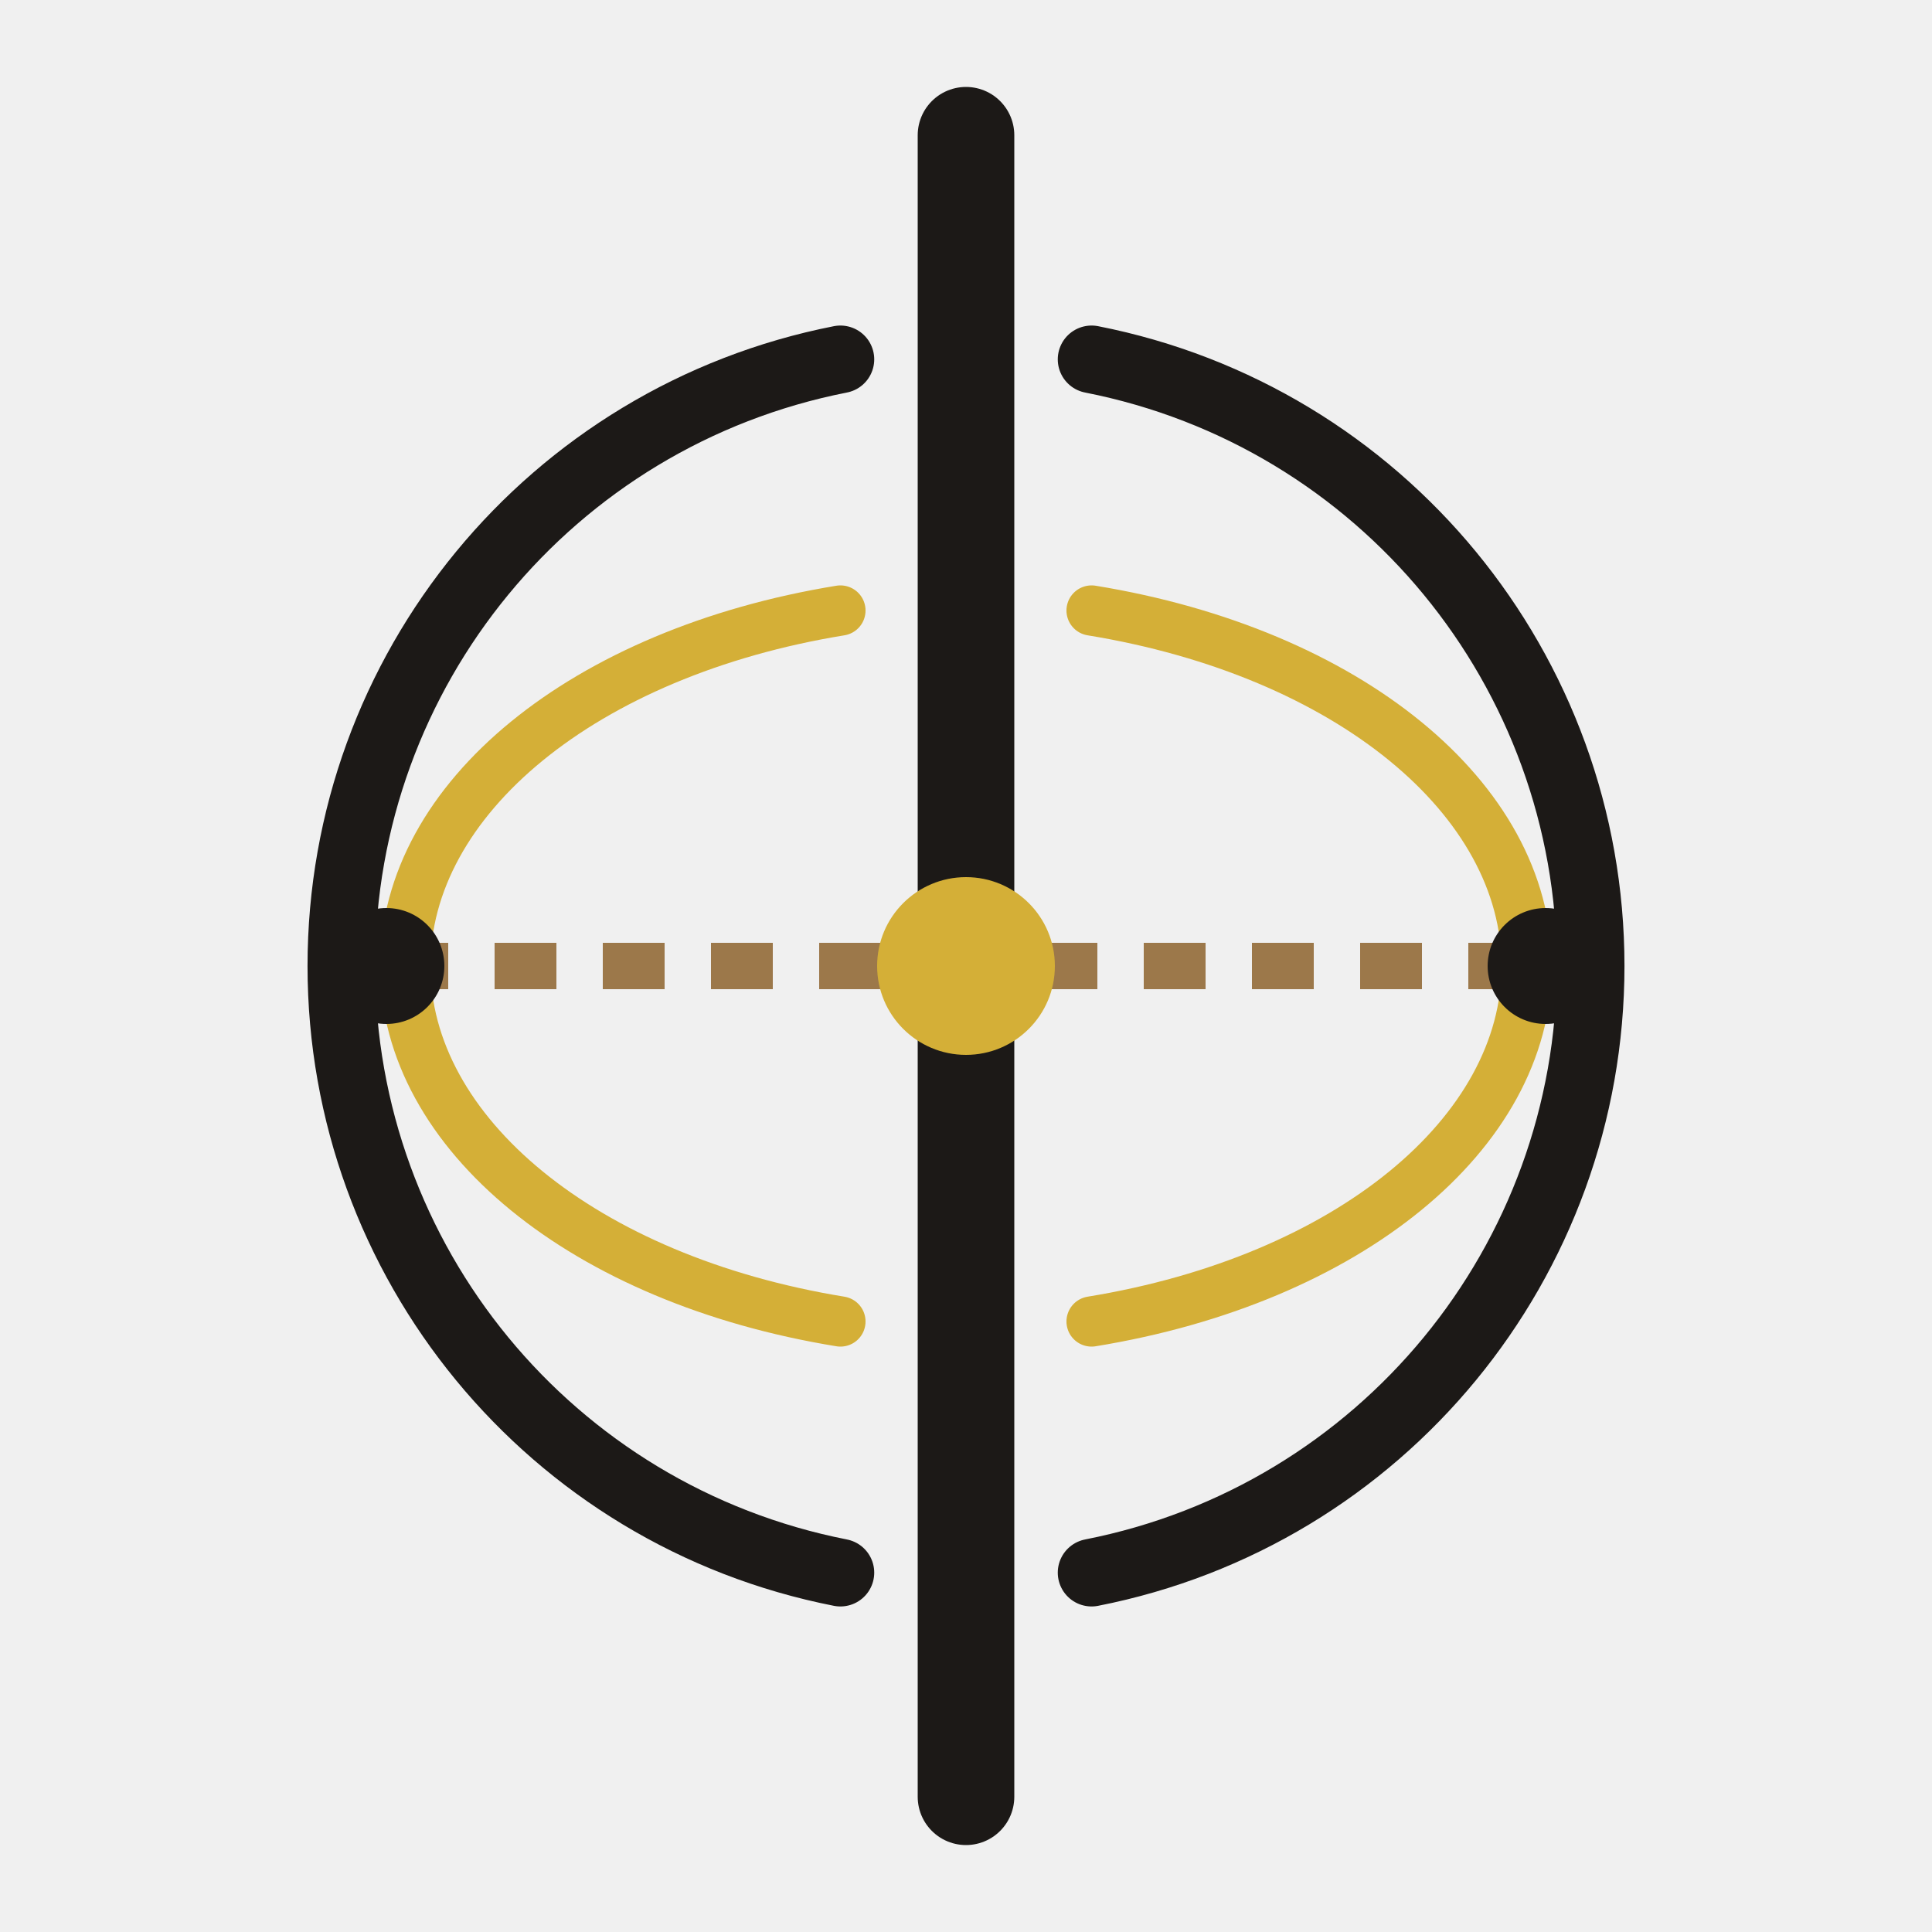
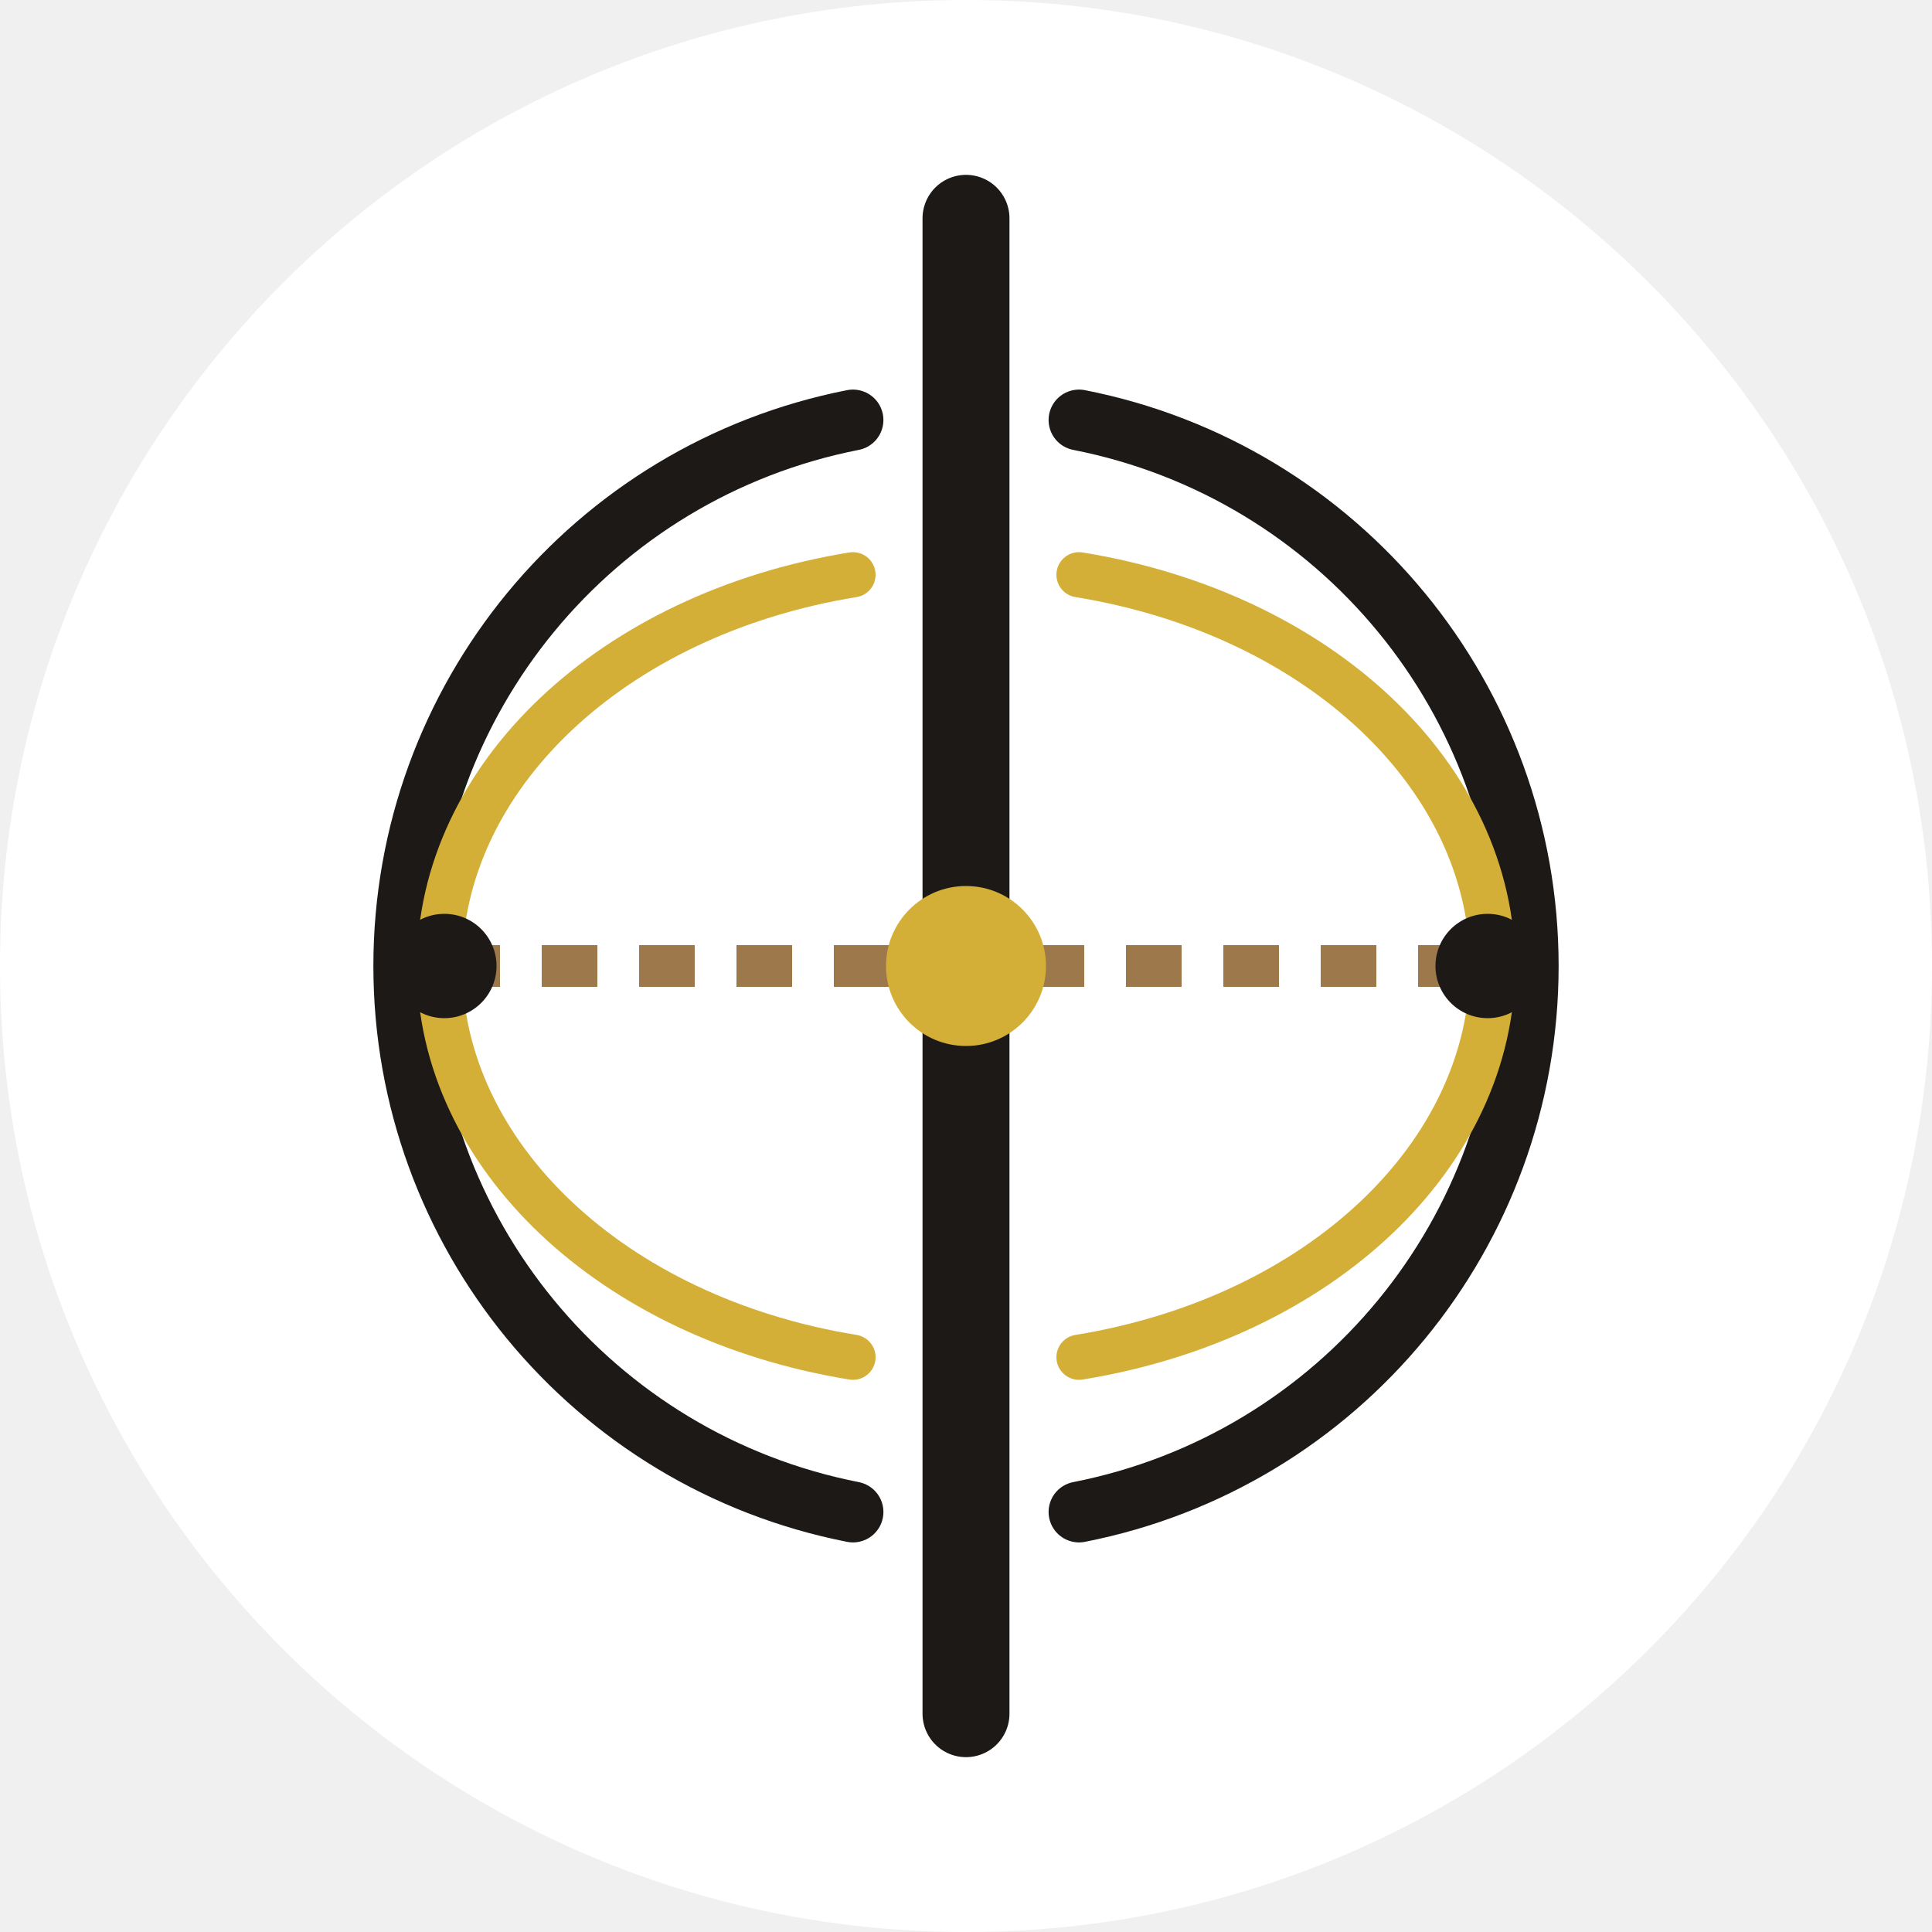
<svg xmlns="http://www.w3.org/2000/svg" version="1.1" width="1000" height="1000">
  <style>
    #light-icon {
      display: inline;
    }
    #dark-icon {
      display: none;
    }

    @media (prefers-color-scheme: dark) {
      #light-icon {
        display: none;
      }
      #dark-icon {
        display: inline;
      }
    }
  </style>
  <g id="light-icon">
    <svg version="1.1" width="1000" height="1000">
-       <g>
-         <g transform="matrix(1.953125,0,0,1.953125,0,0)">
+       <g clip-path="url(#SvgjsClipPath1105)">
+         <rect width="1000" height="1000" fill="#ffffff" />
+         <g transform="matrix(1.757812,0,0,1.757812,50,50)">
          <svg viewBox="0 0 100 100" width="512" height="512" fill="none">
            <line x1="50" y1="7" x2="50" y2="93" stroke="#1C1917" stroke-width="5.0" stroke-linecap="round" />
            <path d="M 43.5 18.6 A 32 32 0 0 0 43.5 81.4" stroke="#1C1917" stroke-width="3.5" stroke-linecap="round" />
            <path d="M 56.5 18.6 A 32 32 0 0 1 56.5 81.4" stroke="#1C1917" stroke-width="3.5" stroke-linecap="round" />
-             <path d="M 43.5 31.6 A 30 19 0 0 0 43.5 68.4" stroke="#D4AF37" stroke-width="2.6" stroke-linecap="round" />
-             <path d="M 56.5 31.6 A 30 19 0 0 1 56.5 68.4" stroke="#D4AF37" stroke-width="2.6" stroke-linecap="round" />
+             <path d="M 43.5 27.5 A 30 23 0 0 0 43.5 72.5" stroke="#D4AF37" stroke-width="2.6" stroke-linecap="round" />
+             <path d="M 56.5 27.5 A 30 23 0 0 1 56.5 72.5" stroke="#D4AF37" stroke-width="2.6" stroke-linecap="round" />
            <line x1="20" y1="50" x2="80" y2="50" stroke="#9C784A" stroke-width="2.4" stroke-dasharray="3.2 2.4" />
            <circle cx="20" cy="50" r="3.0" fill="#1C1917" />
            <circle cx="80" cy="50" r="3.0" fill="#1C1917" />
            <circle cx="50" cy="50" r="4.6" fill="#D4AF37" />
          </svg>
        </g>
      </g>
+       <defs>
+         <clipPath id="SvgjsClipPath1105">
+           <rect width="1000" height="1000" x="0" y="0" rx="500" ry="500" />
+         </clipPath>
+       </defs>
    </svg>
  </g>
  <g id="dark-icon">
    <svg version="1.1" width="1000" height="1000">
      <g>
        <g transform="matrix(1.953125,0,0,1.953125,0,0)">
          <svg viewBox="0 0 100 100" width="512" height="512" fill="none">
            <line x1="50" y1="7" x2="50" y2="93" stroke="#FFFFFF" stroke-width="5.0" stroke-linecap="round" />
            <path d="M 43.5 18.6 A 32 32 0 0 0 43.5 81.4" stroke="#9C784A" stroke-width="3.5" stroke-linecap="round" />
            <path d="M 56.5 18.6 A 32 32 0 0 1 56.5 81.4" stroke="#9C784A" stroke-width="3.5" stroke-linecap="round" />
            <path d="M 43.5 31.6 A 30 19 0 0 0 43.5 68.4" stroke="#D4AF37" stroke-width="2.6" stroke-linecap="round" />
            <path d="M 56.5 31.6 A 30 19 0 0 1 56.5 68.4" stroke="#D4AF37" stroke-width="2.6" stroke-linecap="round" />
            <line x1="20" y1="50" x2="80" y2="50" stroke="#D4AF37" stroke-width="2.4" stroke-dasharray="3.2 2.4" />
            <circle cx="20" cy="50" r="3.0" fill="#9C784A" />
            <circle cx="80" cy="50" r="3.0" fill="#9C784A" />
            <circle cx="50" cy="50" r="4.6" fill="#D4AF37" />
          </svg>
        </g>
      </g>
    </svg>
  </g>
</svg>
